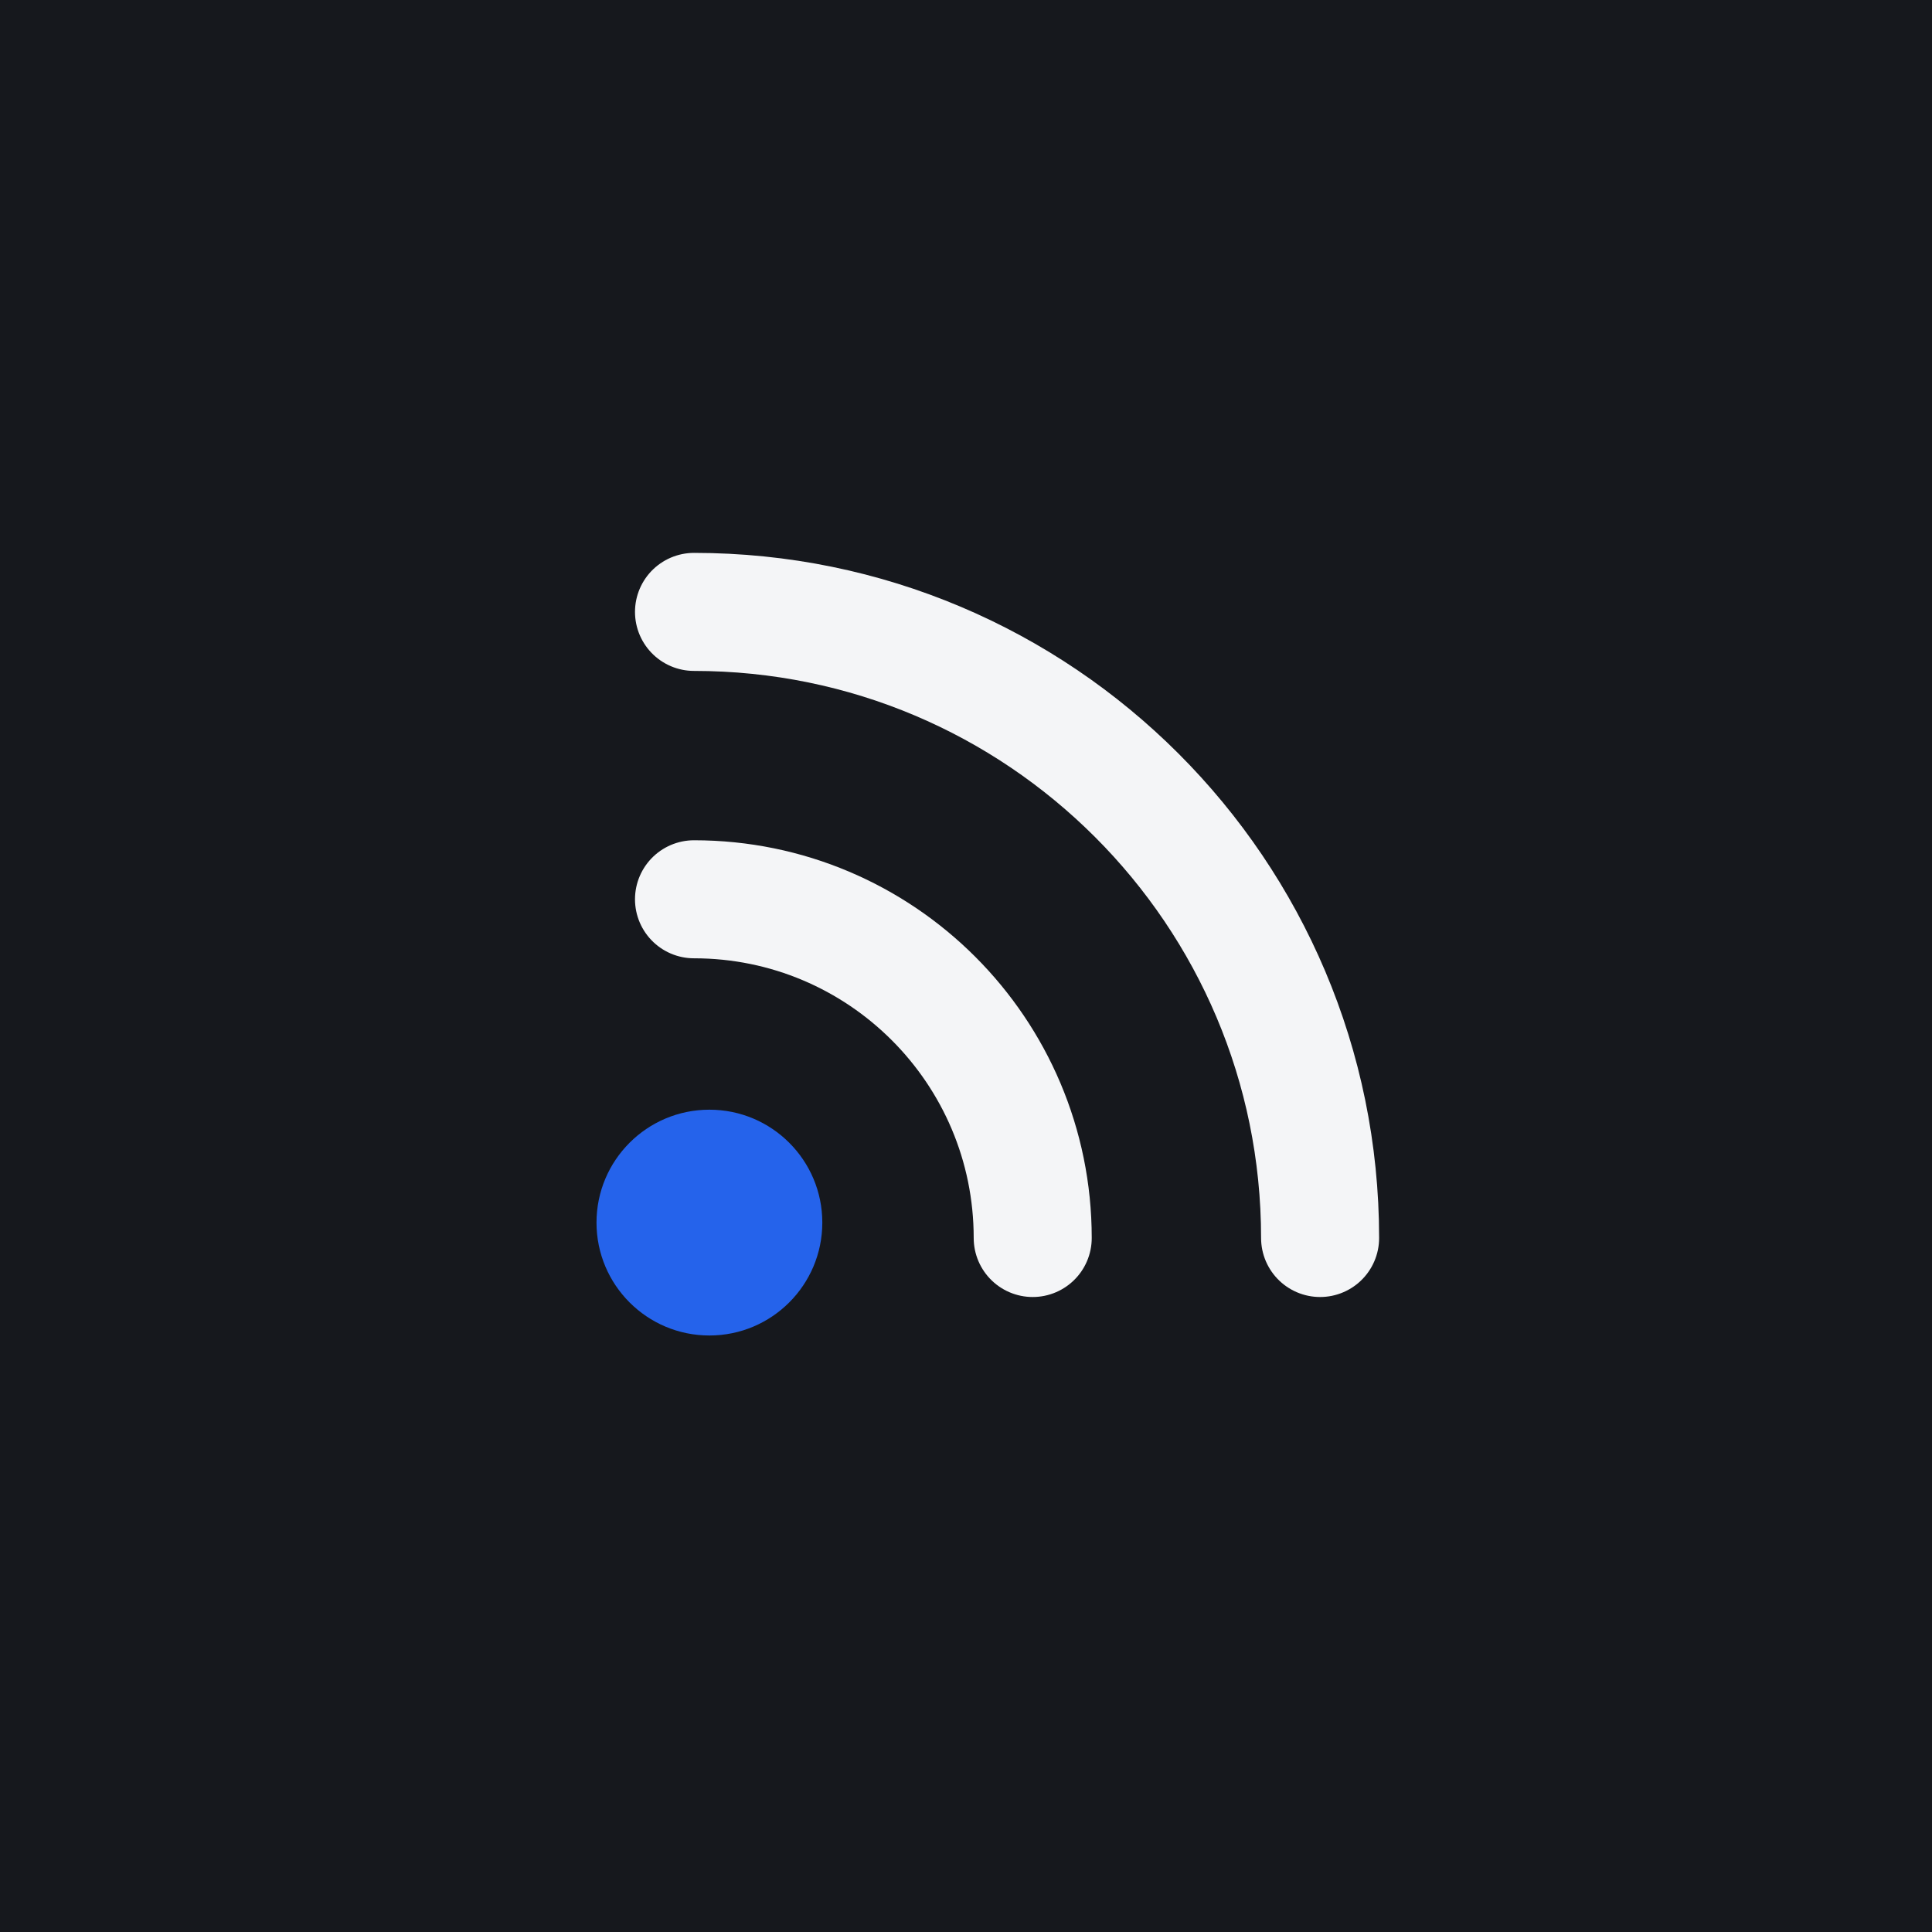
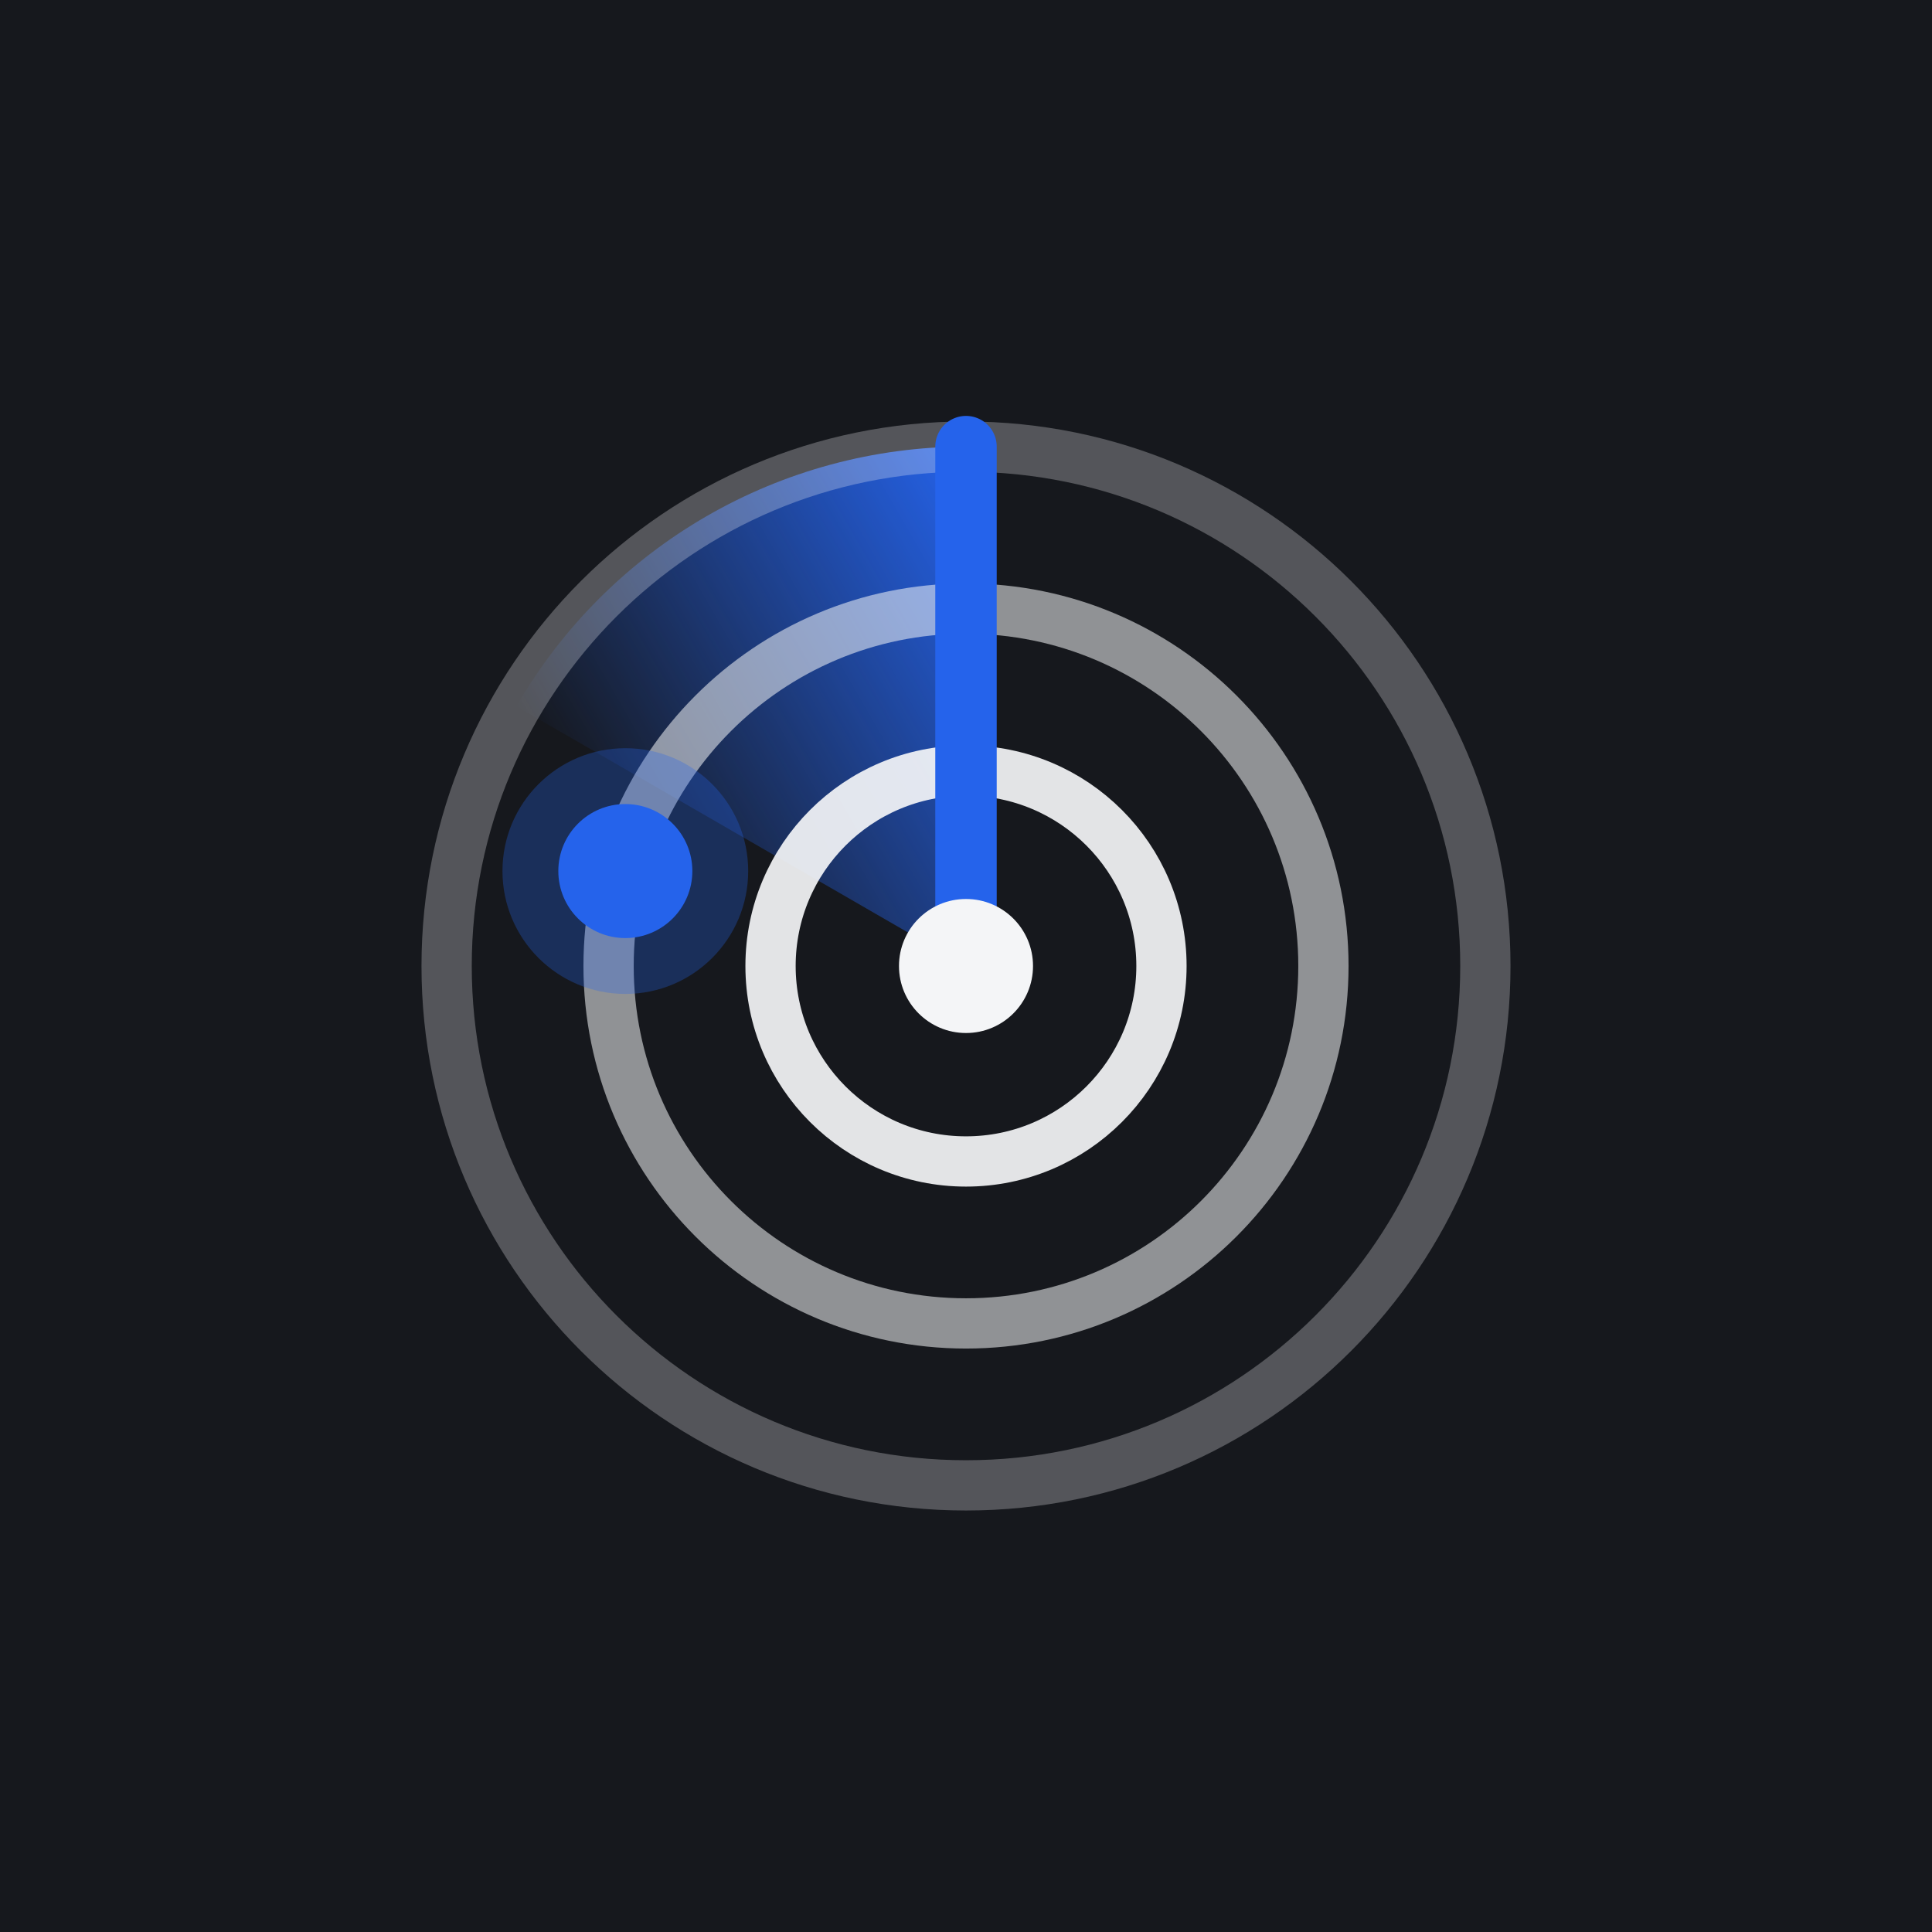
- <svg xmlns="http://www.w3.org/2000/svg" viewBox="0 0 512 512" role="img" aria-label="Reader">
+ <svg xmlns="http://www.w3.org/2000/svg" viewBox="0 0 512 512" role="img" aria-label="Radar">
+   <defs>
+     <linearGradient id="sweep" gradientUnits="userSpaceOnUse" x1="256" y1="70" x2="95" y2="163">
+       <stop offset="0" stop-color="#2563eb" stop-opacity="1" />
+       <stop offset="1" stop-color="#2563eb" stop-opacity="0" />
+     </linearGradient>
+   </defs>
  <rect width="512" height="512" fill="#16181d" />
-   <g transform="translate(256 256) scale(0.68) translate(-256 -256)" fill="none" stroke="#f4f5f7" stroke-width="46" stroke-linecap="round">
-     <path d="M150 118a244 244 0 0 1 244 244" />
-     <path d="M150 230a132 132 0 0 1 132 132" />
+   <g transform="translate(256 256) scale(0.74) translate(-256 -256)">
+     <path d="M256 256L256 70A186 186 0 0 0 95 163Z" fill="url(#sweep)" />
+     <g fill="none" stroke="#f4f5f7" stroke-width="18">
+       <circle cx="256" cy="256" r="70" stroke-opacity="0.92" />
+       <circle cx="256" cy="256" r="128" stroke-opacity="0.55" />
+       <circle cx="256" cy="256" r="186" stroke-opacity="0.28" />
+     </g>
+     <line x1="256" y1="256" x2="256" y2="70" stroke="#2563eb" stroke-width="22" stroke-linecap="round" />
+     <circle cx="256" cy="256" r="24" fill="#f4f5f7" />
+     <circle cx="134" cy="222" r="44" fill="#2563eb" opacity="0.3" />
+     <circle cx="134" cy="222" r="24" fill="#2563eb" />
  </g>
-   <circle cx="156" cy="356" r="44" fill="#2563eb" transform="translate(256 256) scale(0.68) translate(-256 -256)" />
</svg>
